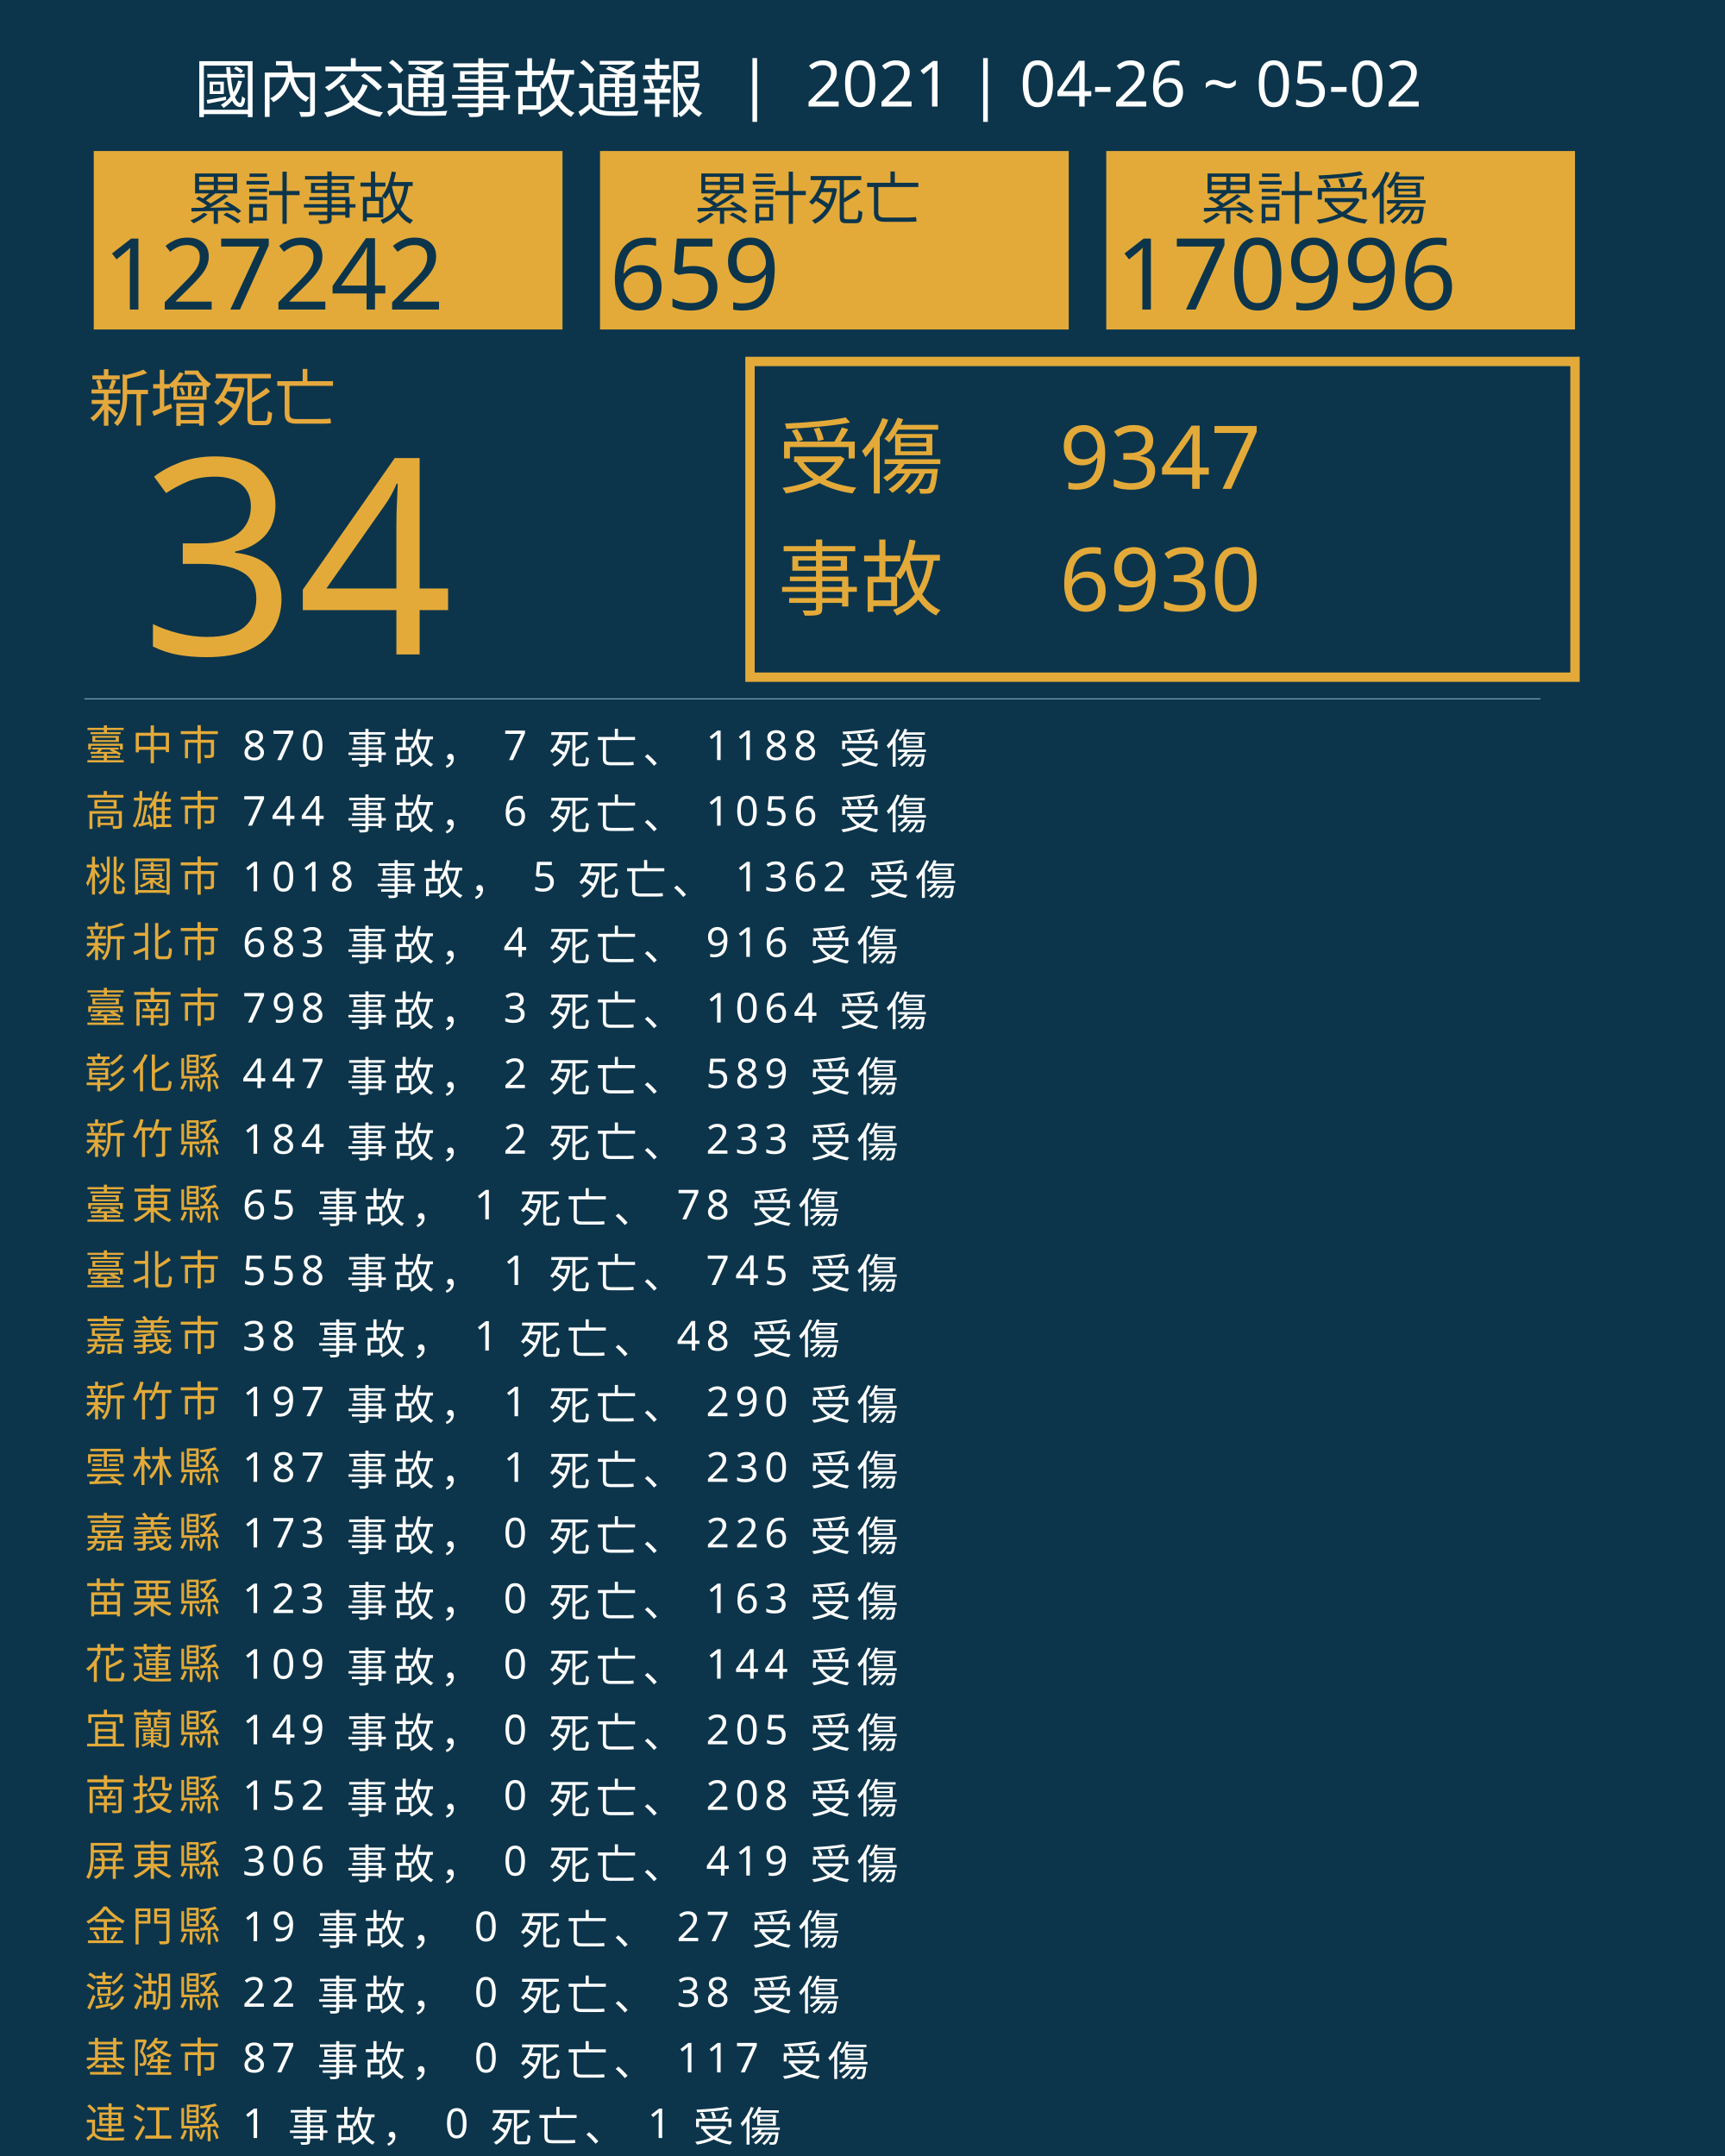
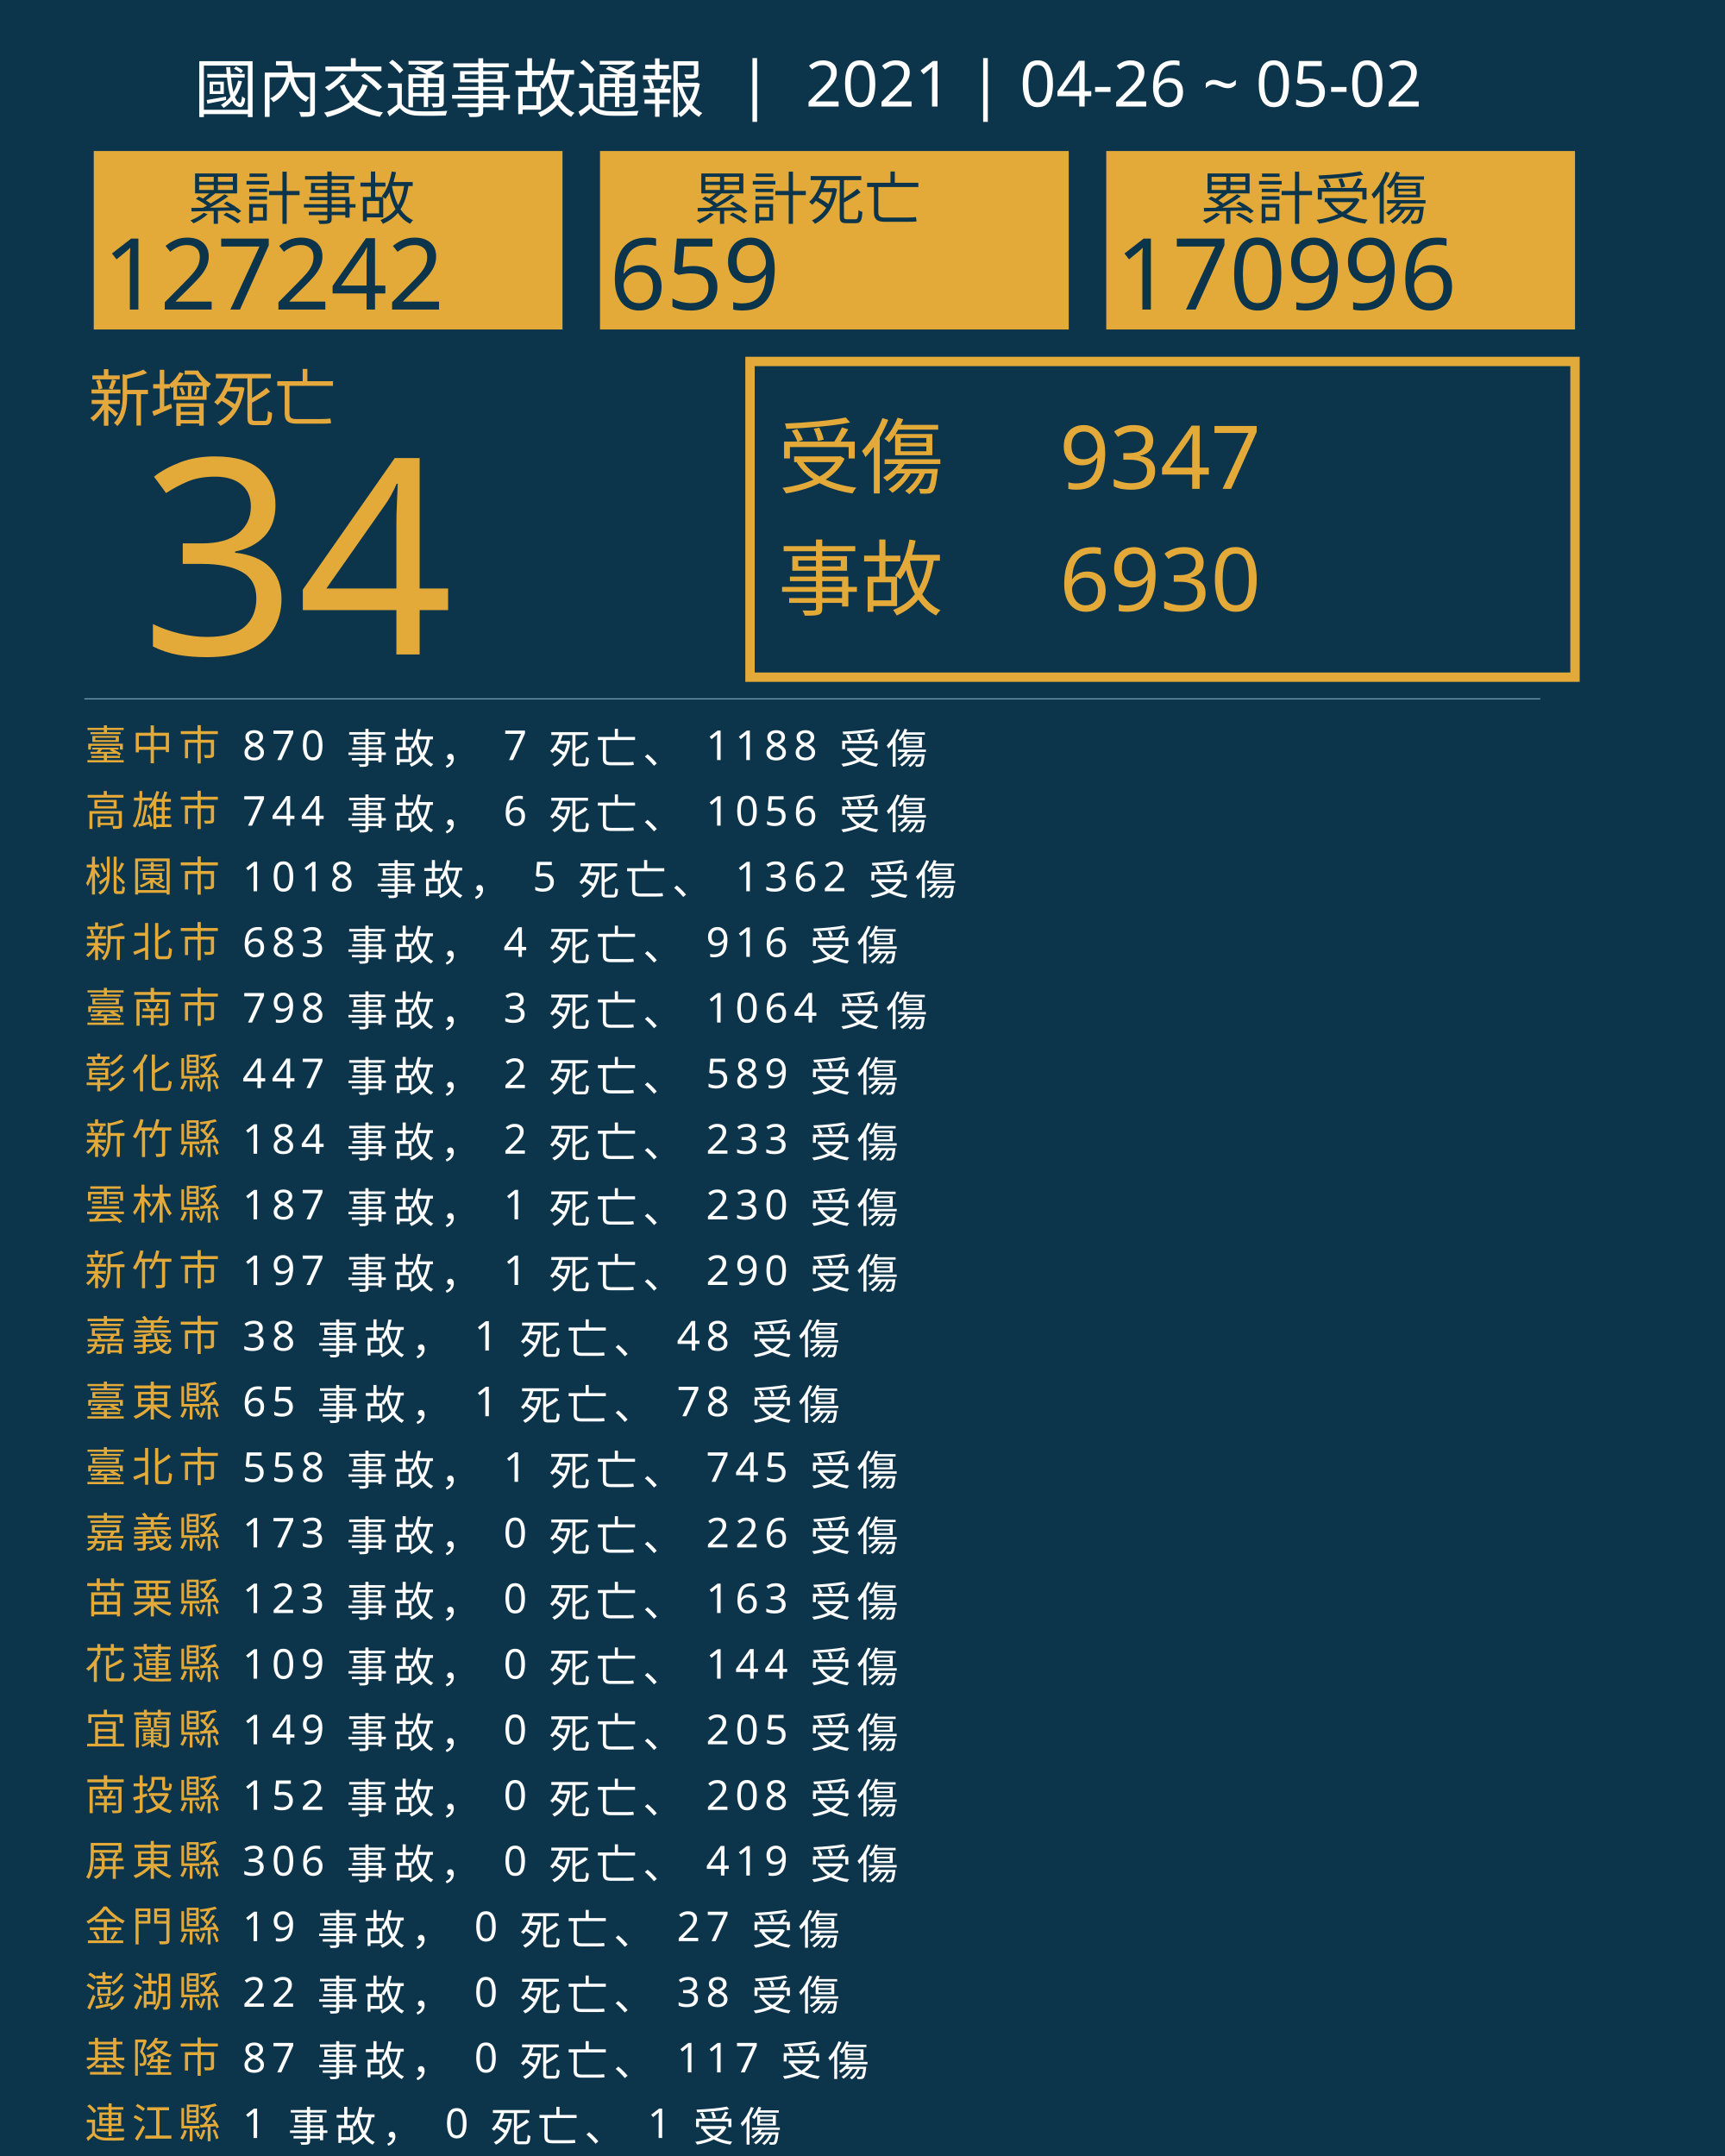
<svg xmlns="http://www.w3.org/2000/svg" version="1.1" id="圖層_1" x="0px" y="0px" viewBox="0 0 1840 2300" style="enable-background:new 0 0 1840 2300;" xml:space="preserve">
  <style type="text/css">
	.st0{fill:#0C354B;}
	.st1{fill:#E5A83D;}
	.st2{font-family:'NotoSansCJKtc-Bold-B5pc-H';}
	.st3{font-size:66px;}
	.st4{fill:#E3AA39;}
	.st5{font-family:'Arial-BoldMT';}
	.st6{font-size:291.776px;}
	.st7{fill:none;stroke:#E3AA39;stroke-miterlimit:10;stroke-width:10;}
	.st8{font-family:'NotoSansCJKtc-Light-B5pc-H';}
	.st9{font-size:88px;}
	.st10{font-family:'NotoSansCJKtc-Medium-B5pc-H';}
	.st11{font-size:94px;}
	.st12{fill:none;stroke:#8AAFC1;stroke-miterlimit:10;}
	.st13{font-size:60.649px;}
	.st14{font-size:106px;}
	.st15{fill:none;}
	.st16{font-size:44px;}
	.st17{letter-spacing:6;}
	.st18{fill:#FFFFFF;}
	.st19{letter-spacing:1;}
	.st20{font-size:68px;}
</style>
  <rect class="st0" width="1840" height="2300" />
  <text transform="matrix(1 0 0 1 94.5001 449.017)" class="st1 st2 st3">新增死亡</text>
  <g>
    <text transform="matrix(1 0 0 1 150 698.1412)" class="st4 st5 st6">34</text>
  </g>
  <g>
    <rect x="800" y="385.6" class="st7" width="880" height="336.8" />
    <g>
      <text transform="matrix(1 0 0 1 830 519.593)" class="st4 st8 st9">受傷</text>
      <text transform="matrix(1 0 0 1 1130 521.5084)" class="st4 st10 st11">9347</text>
      <text transform="matrix(1 0 0 1 1130 651.7274)" class="st4 st10 st11">6930</text>
      <text transform="matrix(1 0 0 1 830 649.4965)" class="st4 st8 st9">事故</text>
    </g>
  </g>
  <line class="st12" x1="90" y1="745.5" x2="1643" y2="745.5" />
  <g>
    <g>
      <rect x="100" y="161.1" class="st4" width="500" height="190.4" />
      <g>
        <text transform="matrix(1 0 0 1 200 233.9079)" class="st0 st10 st13">累計事故</text>
        <g>
          <text transform="matrix(1 0 0 1 110 330.2121)" class="st0 st5 st14">127242</text>
        </g>
      </g>
    </g>
    <g>
      <rect x="640" y="161.1" class="st4" width="500" height="190.4" />
      <g>
        <text transform="matrix(1 0 0 1 740 233.908)" class="st0 st10 st13">累計死亡</text>
        <g>
          <text transform="matrix(1 0 0 1 650 330.2122)" class="st0 st5 st14">659</text>
        </g>
      </g>
    </g>
    <g>
      <rect x="1180" y="161.1" class="st4" width="500" height="190.4" />
      <g>
        <text transform="matrix(1 0 0 1 1280 233.908)" class="st0 st10 st13">累計受傷</text>
        <g>
          <text transform="matrix(1 0 0 1 1190 330.2122)" class="st0 st5 st14">170996</text>
        </g>
      </g>
    </g>
  </g>
  <rect x="90.6" y="772.1" class="st15" width="1141.8" height="314.8" />
  <text transform="matrix(1 0 0 1 90.5591 810.7965)">
    <tspan x="0" y="0" class="st4 st10 st16 st17">臺中市</tspan>
    <tspan x="150.6" y="0" class="st18 st10 st16 st17"> 870 事故， 7 死亡、 1188 受傷</tspan>
    <tspan x="0" y="70" class="st4 st10 st16 st17">高雄市</tspan>
    <tspan x="150.6" y="70" class="st18 st10 st16 st17"> 744 事故， 6 死亡、 1056 受傷</tspan>
    <tspan x="0" y="140" class="st4 st10 st16 st17">桃園市</tspan>
    <tspan x="150.6" y="140" class="st18 st10 st16 st17"> 1018 事故， 5 死亡、 1362 受傷</tspan>
    <tspan x="0" y="210" class="st4 st10 st16 st17">新北市</tspan>
    <tspan x="150.6" y="210" class="st18 st10 st16 st17"> 683 事故， 4 死亡、 916 受傷</tspan>
    <tspan x="0" y="280" class="st4 st10 st16 st17">臺南市</tspan>
    <tspan x="150.6" y="280" class="st18 st10 st16 st17"> 798 事故， 3 死亡、 1064 受傷</tspan>
    <tspan x="0" y="350" class="st4 st10 st16 st17">彰化縣</tspan>
    <tspan x="150.6" y="350" class="st18 st10 st16 st17"> 447 事故， 2 死亡、 589 受傷</tspan>
    <tspan x="0" y="420" class="st4 st10 st16 st17">新竹縣</tspan>
    <tspan x="150.6" y="420" class="st18 st10 st16 st17"> 184 事故， 2 死亡、 233 受傷</tspan>
-     <tspan x="0" y="490" class="st4 st10 st16 st17">臺東縣</tspan>
-     <tspan x="150.6" y="490" class="st18 st10 st16 st17"> 65 事故， 1 死亡、 78 受傷</tspan>
-     <tspan x="0" y="560" class="st4 st10 st16 st17">臺北市</tspan>
-     <tspan x="150.6" y="560" class="st18 st10 st16 st17"> 558 事故， 1 死亡、 745 受傷</tspan>
+     <tspan x="0" y="490" class="st4 st10 st16 st17">雲林縣</tspan>
+     <tspan x="150.6" y="490" class="st18 st10 st16 st17"> 187 事故， 1 死亡、 230 受傷</tspan>
+     <tspan x="0" y="560" class="st4 st10 st16 st17">新竹市</tspan>
+     <tspan x="150.6" y="560" class="st18 st10 st16 st17"> 197 事故， 1 死亡、 290 受傷</tspan>
    <tspan x="0" y="630" class="st4 st10 st16 st17">嘉義市</tspan>
    <tspan x="150.6" y="630" class="st18 st10 st16 st17"> 38 事故， 1 死亡、 48 受傷</tspan>
-     <tspan x="0" y="700" class="st4 st10 st16 st17">新竹市</tspan>
-     <tspan x="150.6" y="700" class="st18 st10 st16 st17"> 197 事故， 1 死亡、 290 受傷</tspan>
-     <tspan x="0" y="770" class="st4 st10 st16 st17">雲林縣</tspan>
-     <tspan x="150.6" y="770" class="st18 st10 st16 st17"> 187 事故， 1 死亡、 230 受傷</tspan>
+     <tspan x="0" y="700" class="st4 st10 st16 st17">臺東縣</tspan>
+     <tspan x="150.6" y="700" class="st18 st10 st16 st17"> 65 事故， 1 死亡、 78 受傷</tspan>
+     <tspan x="0" y="770" class="st4 st10 st16 st17">臺北市</tspan>
+     <tspan x="150.6" y="770" class="st18 st10 st16 st17"> 558 事故， 1 死亡、 745 受傷</tspan>
    <tspan x="0" y="840" class="st4 st10 st16 st17">嘉義縣</tspan>
    <tspan x="150.6" y="840" class="st18 st10 st16 st17"> 173 事故， 0 死亡、 226 受傷</tspan>
    <tspan x="0" y="910" class="st4 st10 st16 st17">苗栗縣</tspan>
    <tspan x="150.6" y="910" class="st18 st10 st16 st17"> 123 事故， 0 死亡、 163 受傷</tspan>
    <tspan x="0" y="980" class="st4 st10 st16 st17">花蓮縣</tspan>
    <tspan x="150.6" y="980" class="st18 st10 st16 st17"> 109 事故， 0 死亡、 144 受傷</tspan>
    <tspan x="0" y="1050" class="st4 st10 st16 st17">宜蘭縣</tspan>
    <tspan x="150.6" y="1050" class="st18 st10 st16 st17"> 149 事故， 0 死亡、 205 受傷</tspan>
    <tspan x="0" y="1120" class="st4 st10 st16 st17">南投縣</tspan>
    <tspan x="150.6" y="1120" class="st18 st10 st16 st17"> 152 事故， 0 死亡、 208 受傷</tspan>
    <tspan x="0" y="1190" class="st4 st10 st16 st17">屏東縣</tspan>
    <tspan x="150.6" y="1190" class="st18 st10 st16 st17"> 306 事故， 0 死亡、 419 受傷</tspan>
    <tspan x="0" y="1260" class="st4 st10 st16 st17">金門縣</tspan>
    <tspan x="150.6" y="1260" class="st18 st10 st16 st17"> 19 事故， 0 死亡、 27 受傷</tspan>
    <tspan x="0" y="1330" class="st4 st10 st16 st17">澎湖縣</tspan>
    <tspan x="150.6" y="1330" class="st18 st10 st16 st17"> 22 事故， 0 死亡、 38 受傷</tspan>
    <tspan x="0" y="1400" class="st4 st10 st16 st17">基隆市</tspan>
    <tspan x="150.6" y="1400" class="st18 st10 st16 st17"> 87 事故， 0 死亡、 117 受傷</tspan>
    <tspan x="0" y="1470" class="st4 st10 st16 st17">連江縣</tspan>
    <tspan x="150.6" y="1470" class="st18 st10 st16 st17"> 1 事故， 0 死亡、 1 受傷</tspan>
  </text>
  <text transform="matrix(1 0 0 1 207 119.2712)" class="st18 st8 st20">國內交通事故通報  |  2021 | 04-26 ~ 05-02</text>
</svg>
